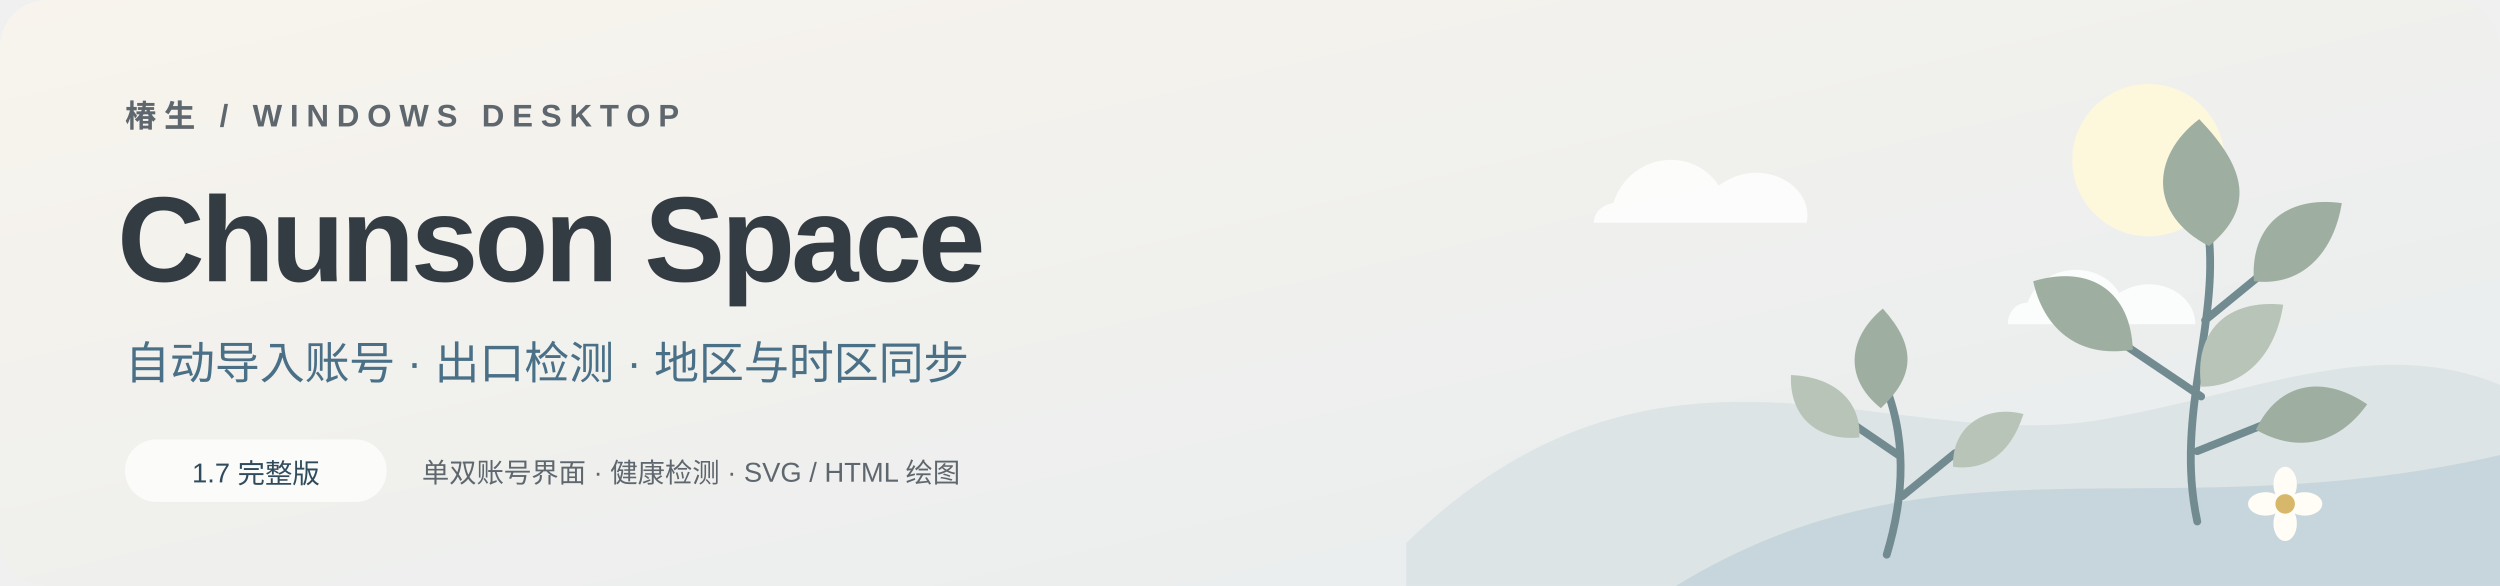
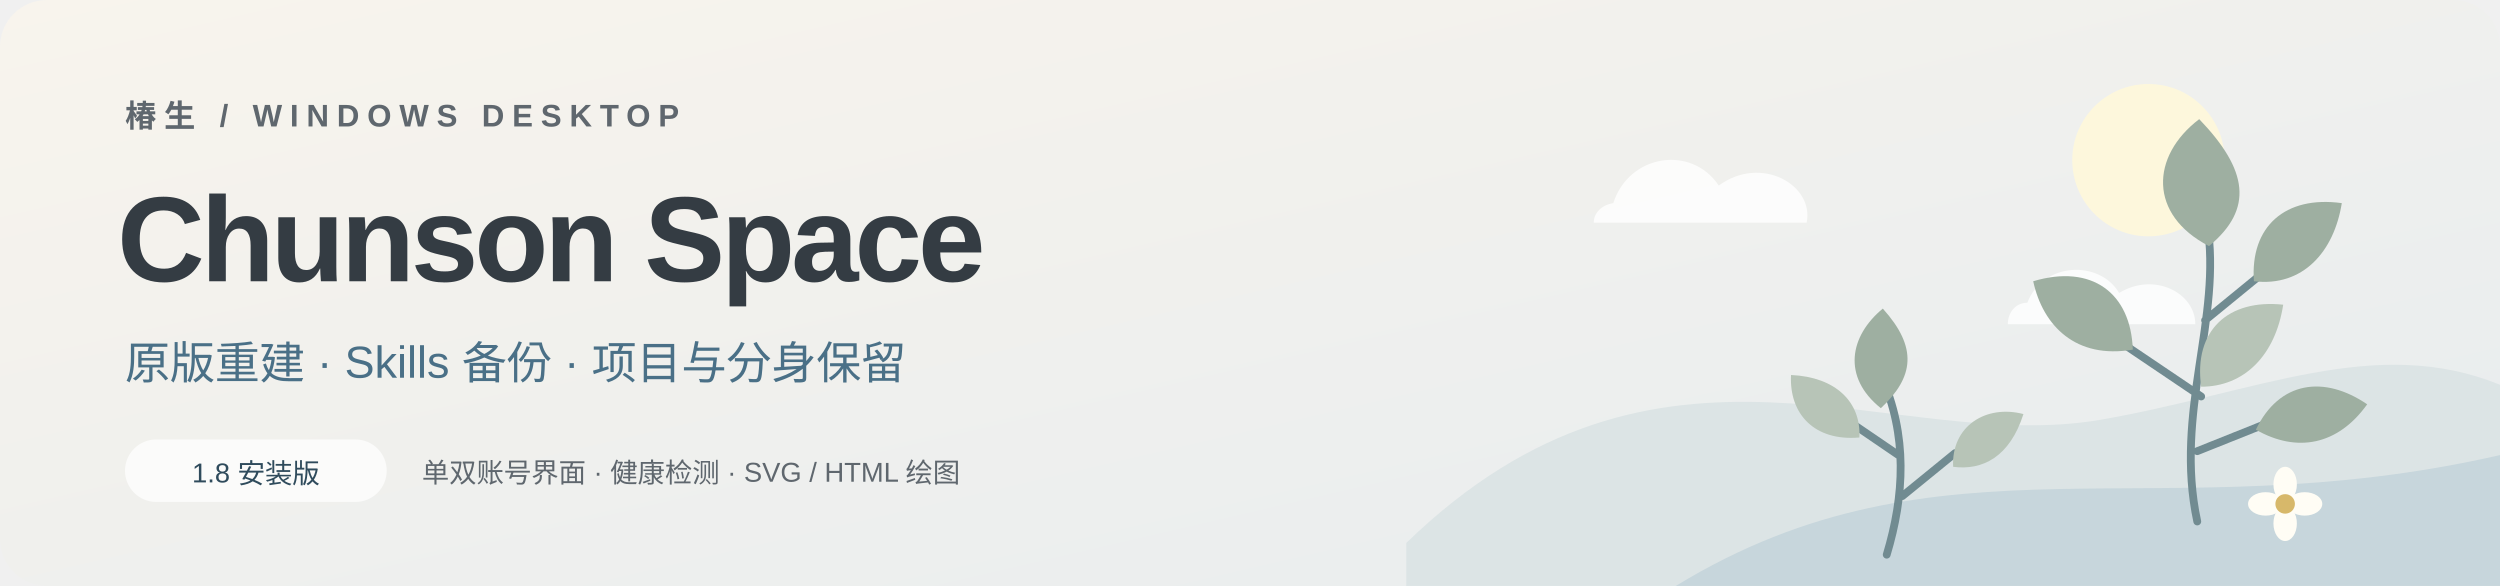
<svg xmlns="http://www.w3.org/2000/svg" width="1280" height="300" viewBox="0 0 1280 300" role="img" aria-labelledby="title desc">
  <defs>
    <linearGradient id="sky" x2="1" y2="1">
      <stop stop-color="#f8f4ed" />
      <stop offset="1" stop-color="#e7ecee" />
    </linearGradient>
  </defs>
  <rect width="1280" height="300" rx="24" fill="url(#sky)" />
  <circle cx="1100" cy="82" r="39" fill="#fdf7dc" />
  <path d="M826 104c8-25 40-30 54-9 22-16 49 0 45 19H816c0-5 4-9 10-10Zm212 51c8-21 37-22 47-5 18-11 39 0 39 16h-96c0-6 4-11 10-11Z" fill="#fff" opacity=".8" />
  <path d="M720 278c130-126 248-45 355-63 81-14 141-44 205-18v103H720Z" fill="#dce4e5" />
  <path d="M858 300c136-83 247-27 422-67v67Z" fill="#c7d6dc" />
  <g stroke="#718b91" stroke-width="4" stroke-linecap="round" fill="none">
    <path d="M1125 267c-12-56 13-104 5-153m-3 89-43-29m45-10 33-27m-37 94 45-18" />
    <path d="M966 284c9-30 11-61-3-92m11 62 27-22m-29 1-22-15" />
  </g>
  <g fill="#9eafa1">
    <path d="M1131 126c-31-16-30-46-5-65 25 26 28 46 5 65Z" />
    <path d="M1092 179c-29 5-46-12-51-35 30-9 50 6 51 35Z" />
    <path d="M1154 144c-2-28 16-44 45-40-4 25-20 43-45 40Z" />
    <path d="M1155 220c12-25 35-28 57-13-15 21-36 25-57 13Z" />
    <path d="M963 209c-20-16-16-37 1-51 18 20 16 35-1 51Z" />
  </g>
  <g fill="#b7c4b7">
    <path d="M1127 198c-4-29 14-45 42-42-4 26-20 42-42 42Z" />
    <path d="M1000 239c-1-21 17-32 36-27-7 22-21 29-36 27Z" />
    <path d="M952 224c-23 2-36-12-35-32 23 1 36 14 35 32Z" />
  </g>
  <g transform="translate(1170 258)">
    <g fill="#fffdf5">
      <ellipse cy="-10" rx="6" ry="9" />
      <ellipse cy="10" rx="6" ry="9" />
      <ellipse cx="-10" rx="9" ry="6" />
      <ellipse cx="10" rx="9" ry="6" />
    </g>
    <circle r="5" fill="#d7b86a" />
  </g>
  <g font-family="Segoe UI,Microsoft YaHei,Arial,sans-serif">
    <text x="64" y="65" font-size="16" font-weight="600" letter-spacing="4" fill="#5f676e">椿生 / WINDOWS DESKTOP</text>
    <text x="60" y="144" font-size="62" font-weight="700" letter-spacing="-2" fill="#343c43">Chunson Space</text>
-     <text x="64" y="194" font-size="23" fill="#4a7087">自动导入账号 · 出口检测 · 地区与时区同步</text>
+     <text x="64" y="194" font-size="23" fill="#4a7087">原版重建 · Skills 备份 · 项目与分身保留</text>
    <rect x="64" y="225" width="134" height="32" rx="16" fill="#fff" opacity=".72" />
-     <text x="131" y="247" text-anchor="middle" font-size="14" fill="#2f4b5c">1.7 完整版</text>
+     <text x="131" y="247" text-anchor="middle" font-size="14" fill="#2f4b5c">1.8 安装版</text>
    <text x="216" y="247" font-size="14" fill="#5f676e">单双账号界面 · 健康检测 · SVG / HTML 绘图</text>
  </g>
</svg>
